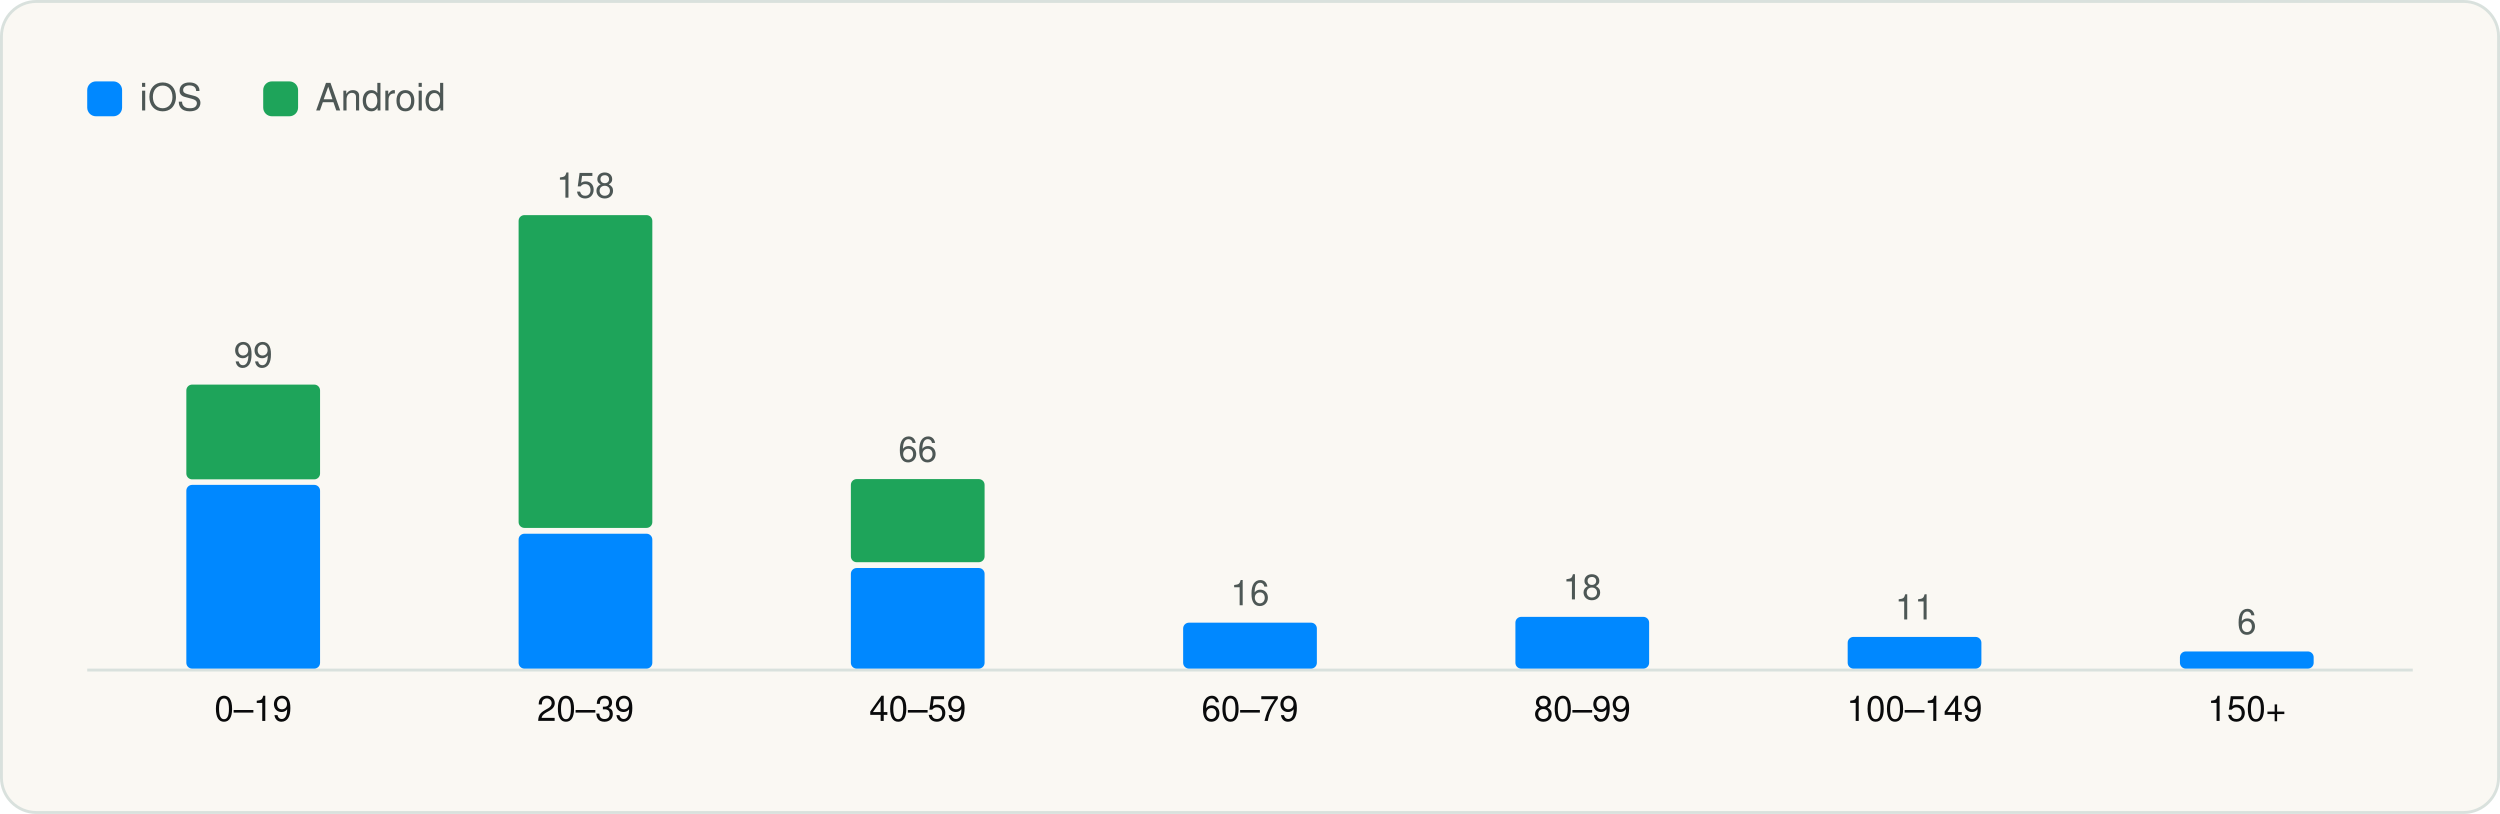
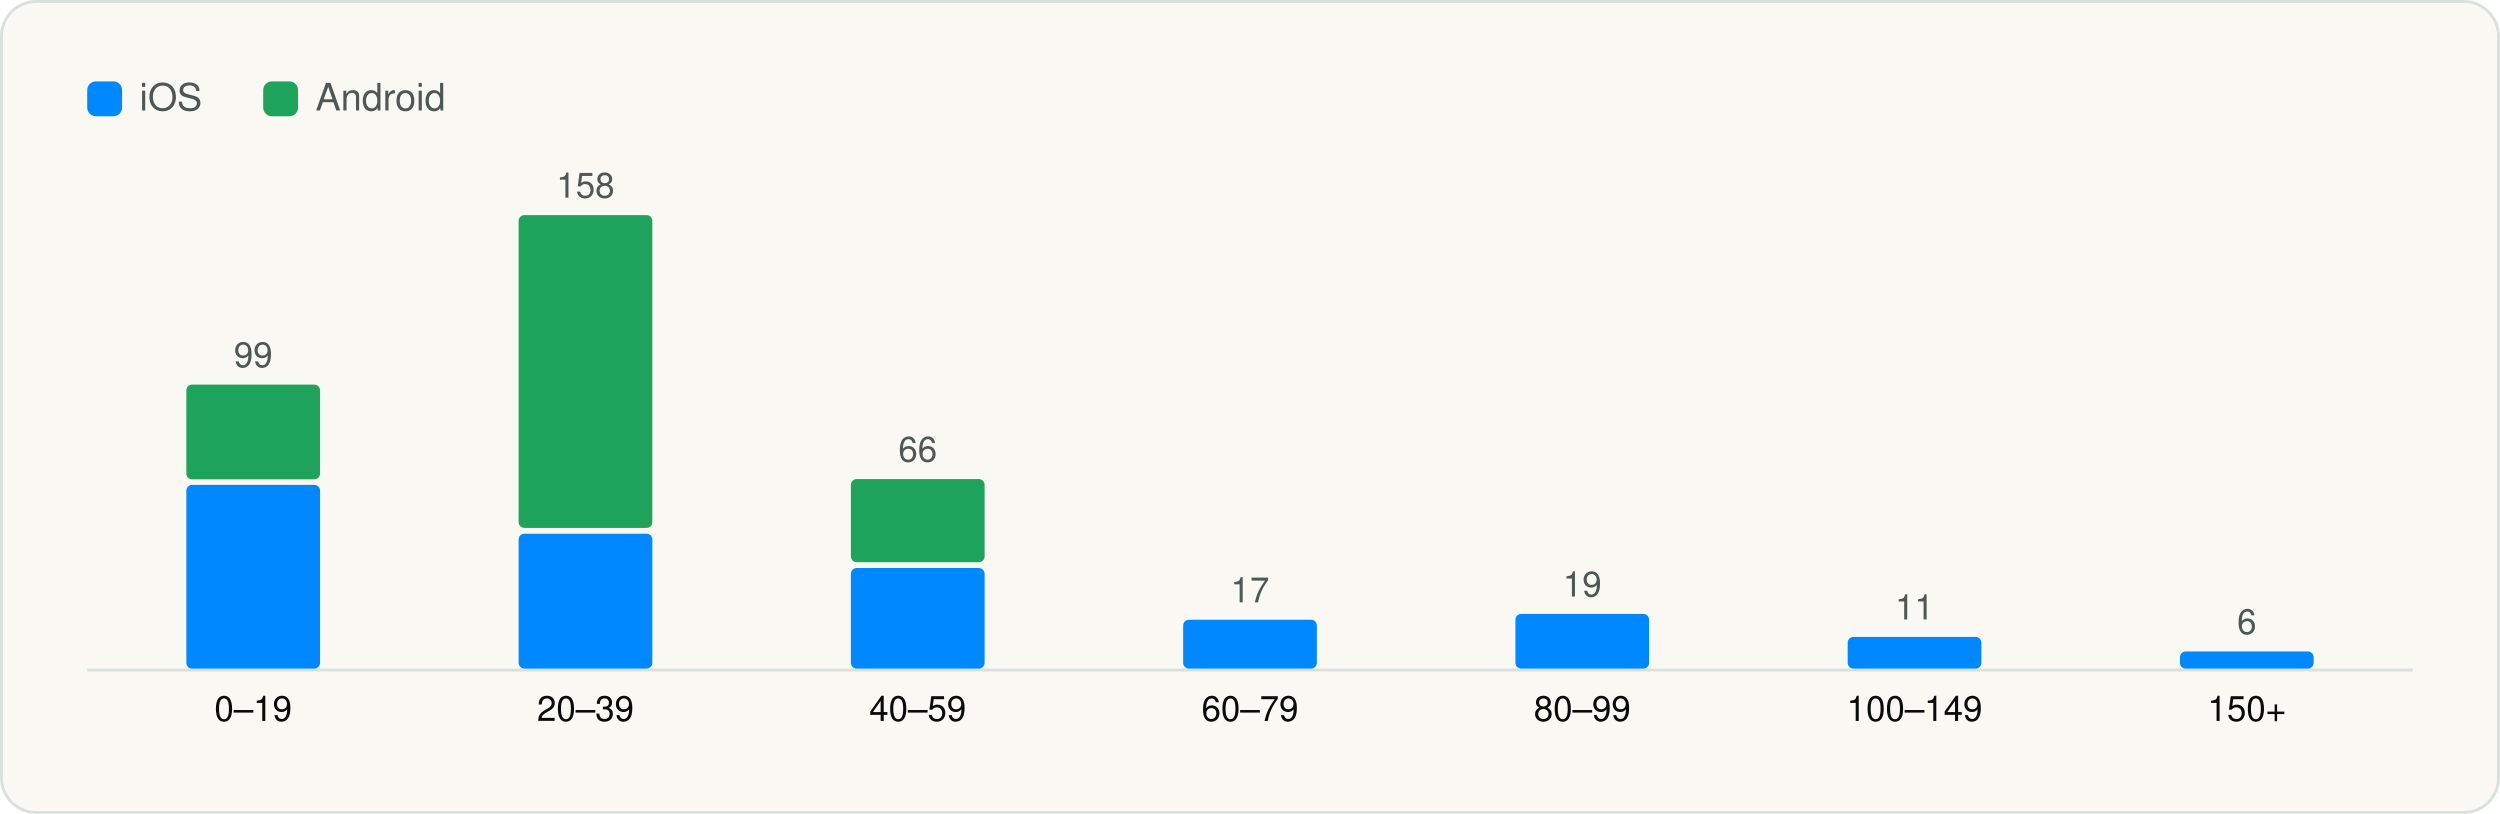
<svg xmlns="http://www.w3.org/2000/svg" viewBox="0 0 860 280" width="860" height="280" role="img" aria-label="SDKs per app" font-family="Geist, -apple-system, BlinkMacSystemFont, 'Segoe UI', Helvetica, Arial, sans-serif">
  <rect x="0.5" y="0.5" width="859" height="279" rx="12" fill="#FAF8F3" stroke="#D9E1DD" />
  <g transform="translate(20 20)">
    <rect x="10" y="8" width="12" height="12" rx="3" fill="#0088FF" />
    <text x="28" y="18" font-size="13" fill="#4D5755">iOS</text>
    <rect x="70.54" y="8" width="12" height="12" rx="3" fill="#1EA45A" />
    <text x="88.54" y="18" font-size="13" fill="#4D5755">Android</text>
    <line x1="10" y1="210.5" x2="810" y2="210.5" stroke="#D9E1DD" />
    <rect x="44.1" y="146.8" width="46.0" height="63.2" rx="2" fill="#0088FF" />
    <rect x="44.1" y="112.3" width="46.0" height="32.6" rx="2" fill="#1EA45A" />
    <text x="67.1" y="106.3" font-size="12" text-anchor="middle" fill="#4D5755">99</text>
    <text x="67.1" y="228.0" font-size="12" text-anchor="middle" fill="#090A0B">0–19</text>
    <rect x="158.4" y="163.6" width="46.0" height="46.4" rx="2" fill="#0088FF" />
    <rect x="158.4" y="54.0" width="46.0" height="107.6" rx="2" fill="#1EA45A" />
    <text x="181.4" y="48.0" font-size="12" text-anchor="middle" fill="#4D5755">158</text>
    <text x="181.4" y="228.0" font-size="12" text-anchor="middle" fill="#090A0B">20–39</text>
    <rect x="272.7" y="175.4" width="46.0" height="34.6" rx="2" fill="#0088FF" />
    <rect x="272.7" y="144.8" width="46.0" height="28.6" rx="2" fill="#1EA45A" />
    <text x="295.7" y="138.8" font-size="12" text-anchor="middle" fill="#4D5755">66</text>
    <text x="295.7" y="228.0" font-size="12" text-anchor="middle" fill="#090A0B">40–59</text>
-     <rect x="387.0" y="194.2" width="46.0" height="15.8" rx="2" fill="#0088FF" />
-     <text x="410.0" y="188.2" font-size="12" text-anchor="middle" fill="#4D5755">16</text>
+     <rect x="387.0" y="193.2" width="46.0" height="16.8" rx="2" fill="#0088FF" />
+     <text x="410.0" y="187.2" font-size="12" text-anchor="middle" fill="#4D5755">17</text>
    <text x="410.0" y="228.0" font-size="12" text-anchor="middle" fill="#090A0B">60–79</text>
-     <rect x="501.3" y="192.2" width="46.0" height="17.8" rx="2" fill="#0088FF" />
-     <text x="524.3" y="186.2" font-size="12" text-anchor="middle" fill="#4D5755">18</text>
+     <rect x="501.3" y="191.2" width="46.0" height="18.8" rx="2" fill="#0088FF" />
+     <text x="524.3" y="185.2" font-size="12" text-anchor="middle" fill="#4D5755">19</text>
    <text x="524.3" y="228.0" font-size="12" text-anchor="middle" fill="#090A0B">80–99</text>
    <rect x="615.6" y="199.1" width="46.0" height="10.9" rx="2" fill="#0088FF" />
    <text x="638.6" y="193.1" font-size="12" text-anchor="middle" fill="#4D5755">11</text>
    <text x="638.6" y="228.0" font-size="12" text-anchor="middle" fill="#090A0B">100–149</text>
    <rect x="729.9" y="204.1" width="46.0" height="5.9" rx="2" fill="#0088FF" />
    <text x="752.9" y="198.1" font-size="12" text-anchor="middle" fill="#4D5755">6</text>
    <text x="752.9" y="228.0" font-size="12" text-anchor="middle" fill="#090A0B">150+</text>
  </g>
</svg>
